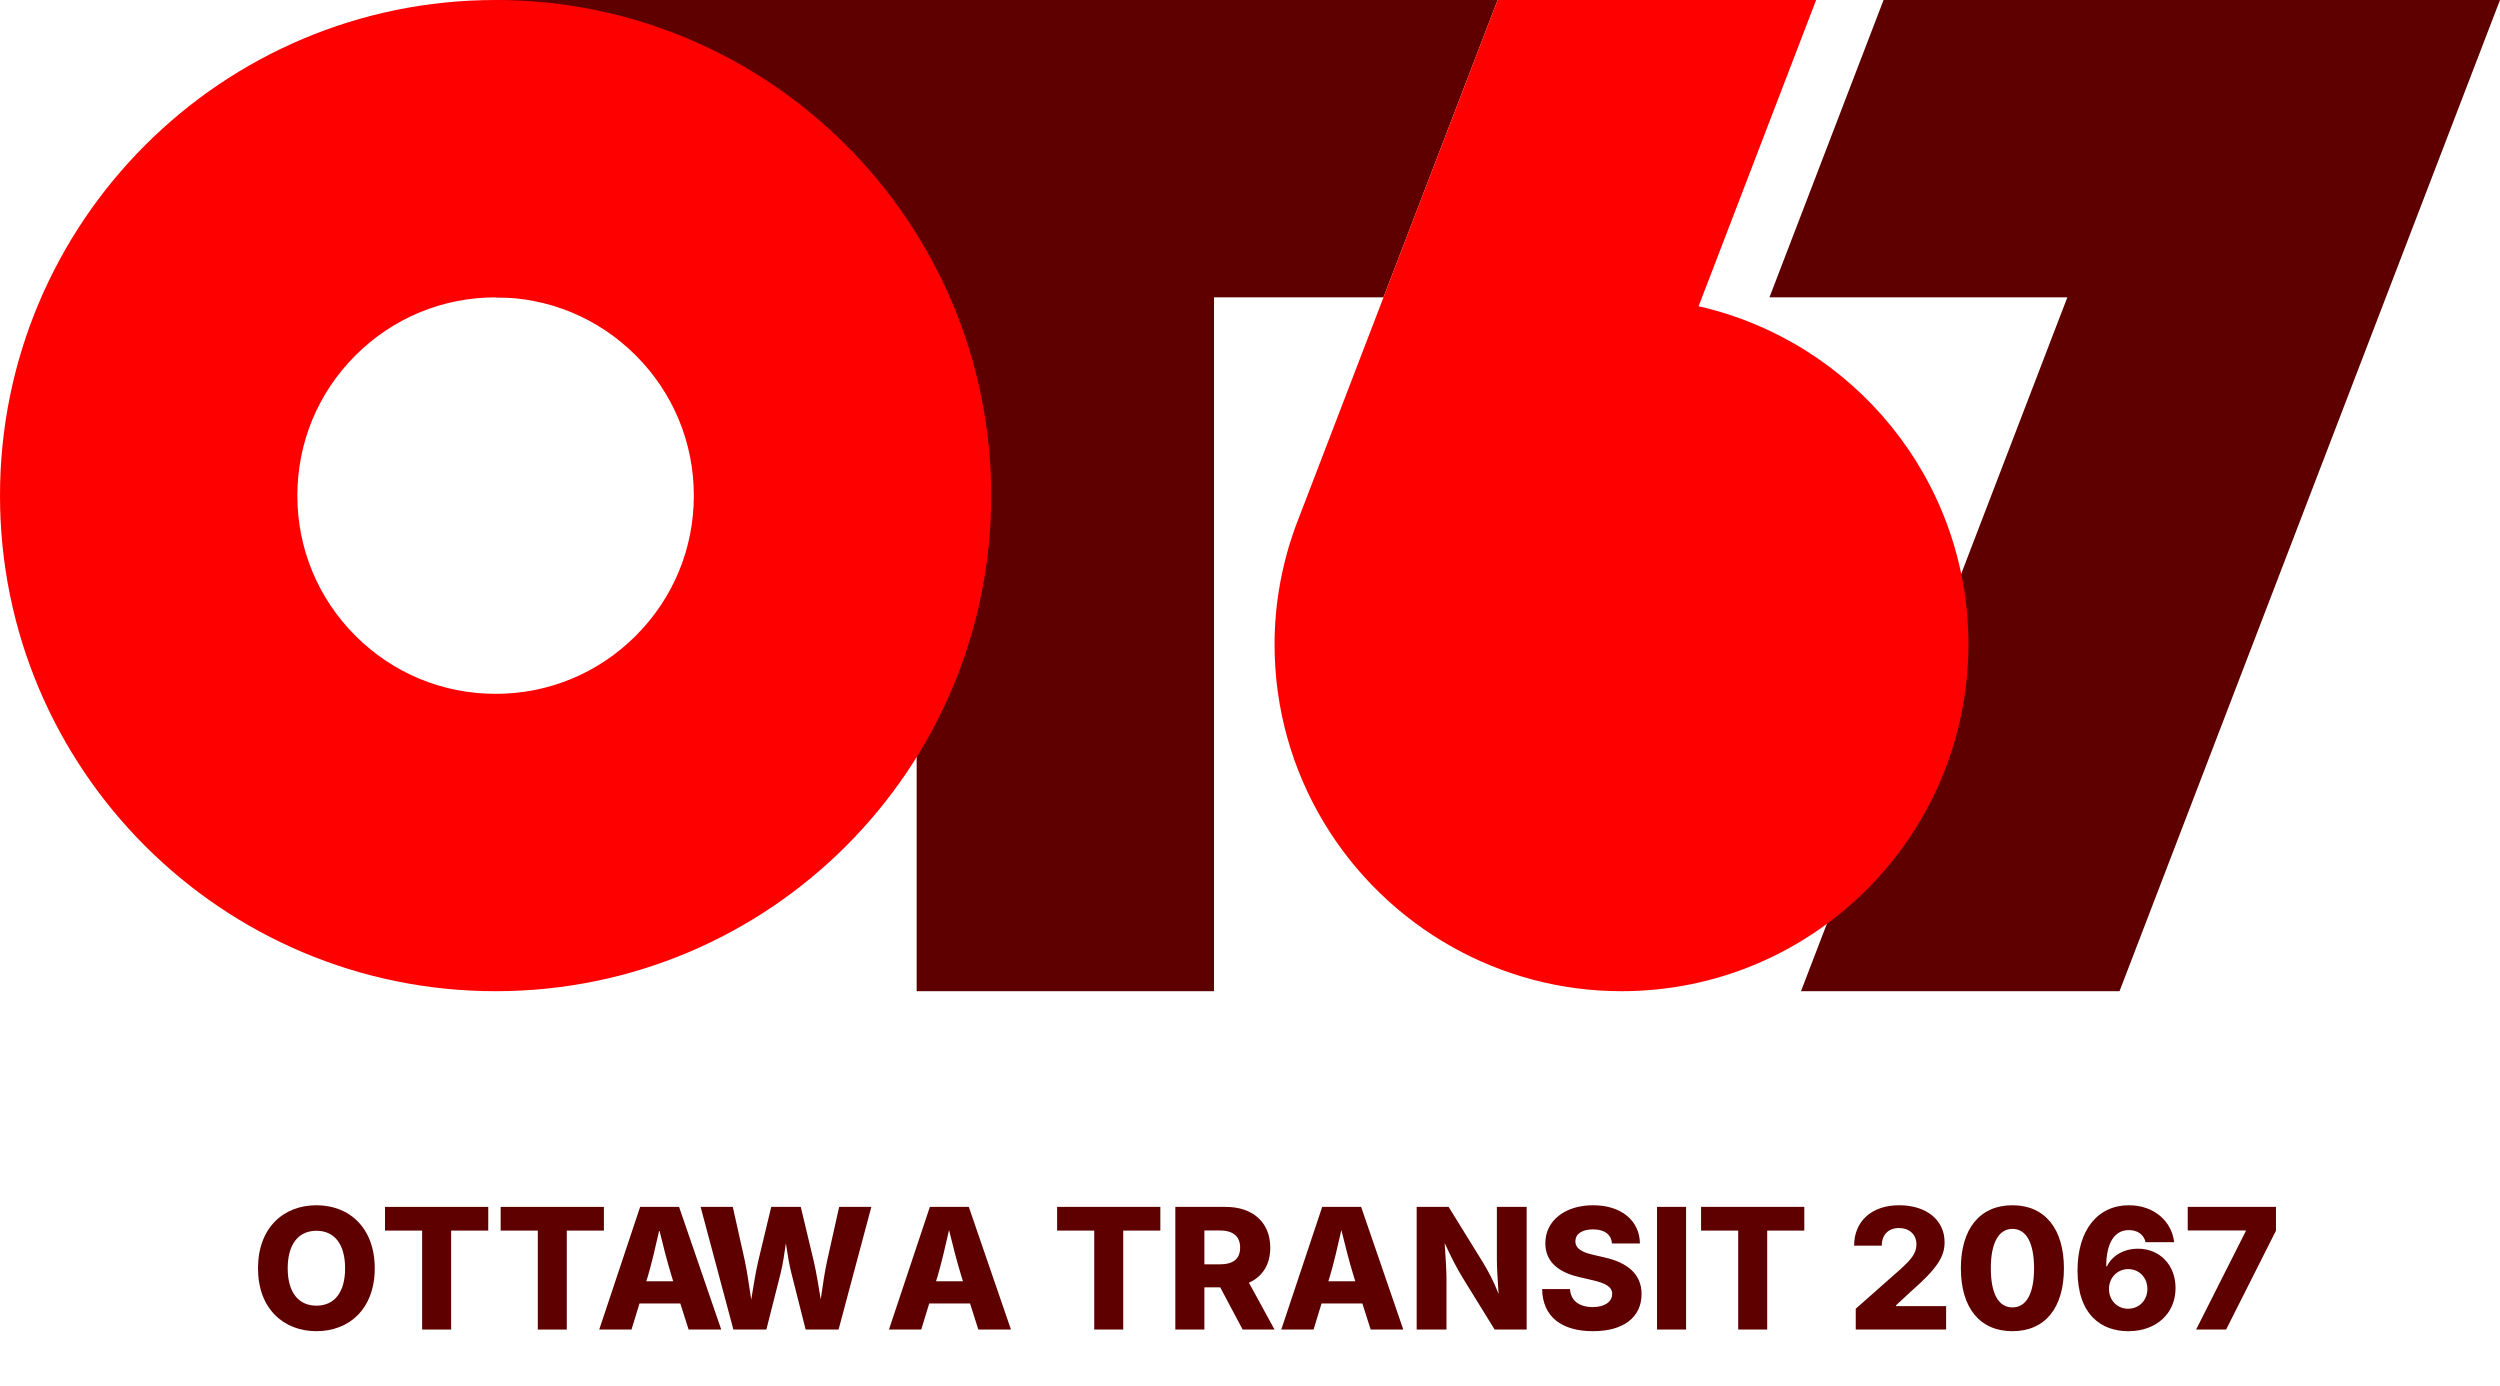
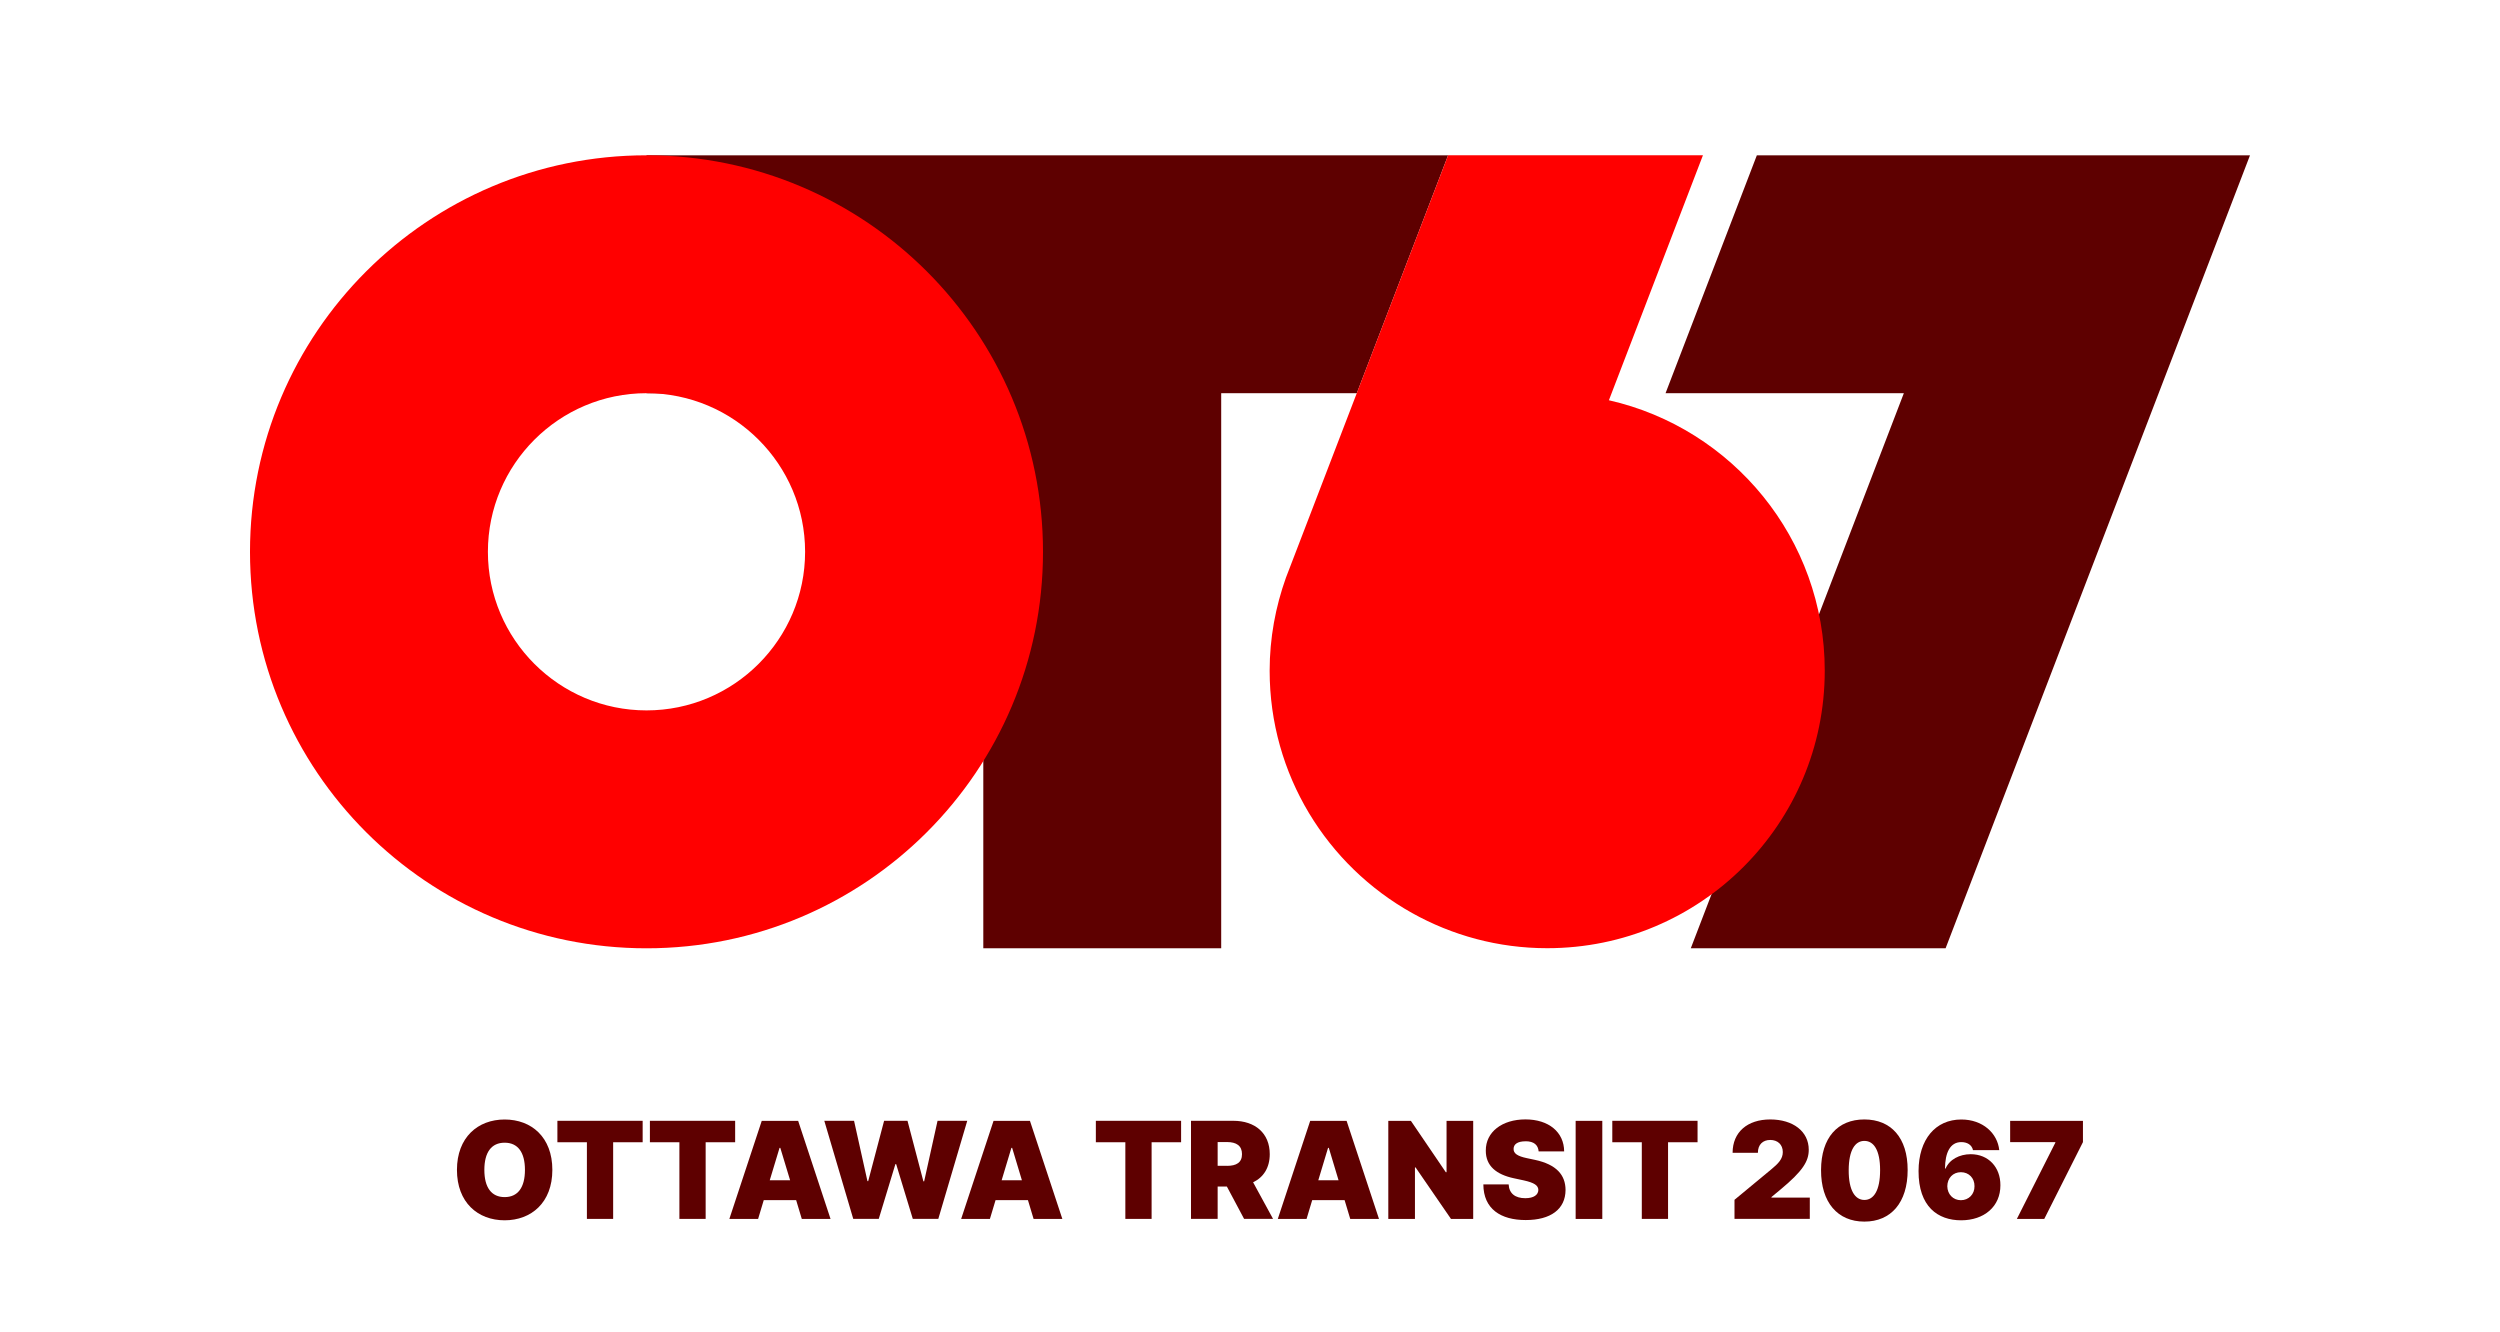
- <svg xmlns="http://www.w3.org/2000/svg" id="Layer_2" data-name="Layer 2" viewBox="0 0 1261.1 698.71">
+ <svg xmlns="http://www.w3.org/2000/svg" id="Layer_2" data-name="Layer 2" viewBox="0 0 500 266.2">
  <defs>
    <style>
      .cls-1 {
-         letter-spacing: -.09em;
+         fill: red;
+       }
+ 
+       .cls-1, .cls-2, .cls-3 {
+         stroke-width: 0px;
      }

      .cls-2 {
-         letter-spacing: -.09em;
+         fill: none;
      }

      .cls-3 {
-         fill: red;
-       }
- 
-       .cls-3, .cls-4 {
-         stroke-width: 0px;
-       }
- 
-       .cls-5 {
-         letter-spacing: -.03em;
-       }
- 
-       .cls-6 {
-         font-family: Inter-Black, Inter;
-         font-size: 85.04px;
-         font-weight: 800;
-       }
- 
-       .cls-6, .cls-4 {
        fill: #5e0000;
      }
    </style>
  </defs>
  <g id="Layer_1-2" data-name="Layer 1">
    <g>
-       <polygon class="cls-4" points="950.15 0 892.58 150 1042.85 150 908.49 500 1069.17 500 1261.1 0 950.15 0" />
-       <polygon class="cls-4" points="250 0 250 150 462.4 150 462.4 500 612.4 500 612.4 150 697.89 150 755.47 0 250 0" />
-       <path class="cls-3" d="m755.47,0l-97.95,255.16-4.29,11.17c-6.54,18.36-10.29,38.06-10.29,58.67,0,65.7,36.25,122.86,89.79,152.79,25.23,14.1,54.25,22.21,85.21,22.21,96.65,0,175-78.35,175-175,0-83.26-58.2-152.8-136.1-170.51L916.14,0h-160.67Z" />
-       <path class="cls-3" d="m250,150c26.71,0,51.82,10.4,70.71,29.29,18.89,18.89,29.29,44,29.29,70.71s-10.4,51.82-29.29,70.71c-18.89,18.89-44,29.29-70.71,29.29s-51.82-10.4-70.71-29.29c-18.89-18.89-29.29-44-29.29-70.71s10.4-51.82,29.29-70.71c18.89-18.89,44-29.29,70.71-29.29M250,0C111.93,0,0,111.93,0,250s111.93,250,250,250,250-111.93,250-250S388.07,0,250,0h0Z" />
+       <rect class="cls-2" width="500" height="266.2" />
+       <g>
+         <g>
+           <polygon class="cls-3" points="351.37 31.06 333.11 78.64 380.77 78.64 338.16 189.65 389.12 189.65 450 31.06 351.37 31.06" />
+           <polygon class="cls-3" points="129.3 31.06 129.3 78.64 196.66 78.64 196.66 189.65 244.24 189.65 244.24 78.64 271.36 78.64 289.62 31.06 129.3 31.06" />
+           <path class="cls-1" d="m289.62,31.06l-31.07,80.93-1.36,3.54c-2.08,5.82-3.26,12.07-3.26,18.61,0,20.84,11.5,38.97,28.48,48.46,8,4.47,17.21,7.04,27.03,7.04,30.66,0,55.51-24.85,55.51-55.51,0-26.41-18.46-48.47-43.17-54.08l18.81-49h-50.96Z" />
+           <path class="cls-1" d="m129.3,78.64c17.49,0,31.72,14.23,31.72,31.72s-14.23,31.72-31.72,31.72-31.72-14.23-31.72-31.72,14.23-31.72,31.72-31.72m0-47.58c-43.79,0-79.3,35.5-79.3,79.3s35.5,79.3,79.3,79.3,79.3-35.5,79.3-79.3S173.09,31.06,129.3,31.06h0Z" />
+         </g>
+         <g>
+           <path class="cls-3" d="m100.93,244.06c-5.37,0-9.54-3.57-9.54-10.08s4.18-10.08,9.54-10.08,9.54,3.53,9.54,10.08-4.22,10.08-9.54,10.08Zm0-15.52c-2.64,0-4.06,1.92-4.06,5.44s1.42,5.44,4.06,5.44,4.06-1.92,4.06-5.44-1.42-5.44-4.06-5.44Z" />
+           <path class="cls-3" d="m111.47,224.16h17.06v4.29h-5.9v15.33h-5.25v-15.33h-5.9v-4.29Z" />
+           <path class="cls-3" d="m129.97,224.16h17.06v4.29h-5.9v15.33h-5.25v-15.33h-5.9v-4.29Z" />
+           <path class="cls-3" d="m145.87,243.79l6.48-19.62h7.28l6.48,19.62h-5.75l-1.13-3.76h-6.48l-1.13,3.76h-5.75Zm12.15-7.74l-1.96-6.48h-.15l-1.96,6.48h4.06Z" />
+           <path class="cls-3" d="m164.87,224.16h5.94l2.68,12.07h.15l3.18-12.07h4.68l3.18,12.11h.15l2.68-12.11h5.94l-5.79,19.62h-5.1l-3.33-10.96h-.15l-3.33,10.96h-5.1l-5.79-19.62Z" />
+           <path class="cls-3" d="m192.23,243.79l6.48-19.62h7.28l6.48,19.62h-5.75l-1.13-3.76h-6.48l-1.13,3.76h-5.75Zm12.15-7.74l-1.95-6.48h-.15l-1.95,6.48h4.06Z" />
+           <path class="cls-3" d="m219.16,224.16h17.06v4.29h-5.9v15.33h-5.25v-15.33h-5.9v-4.29Z" />
+           <path class="cls-3" d="m238.2,224.16h8.47c4.36,0,7.28,2.49,7.28,6.67,0,2.72-1.25,4.63-3.33,5.63l3.99,7.32h-5.79l-3.45-6.48h-1.84v6.48h-5.33v-19.62Zm7.21,9.01c1.87,0,2.99-.66,2.99-2.34s-1.12-2.42-2.99-2.42h-1.88v4.75h1.88Z" />
+           <path class="cls-3" d="m255.56,243.79l6.48-19.62h7.28l6.48,19.62h-5.75l-1.13-3.76h-6.48l-1.13,3.76h-5.75Zm12.15-7.74l-1.95-6.48h-.15l-1.95,6.48h4.06Z" />
+           <path class="cls-3" d="m294.65,243.79h-4.45l-7.09-10.31h-.12v10.31h-5.33v-19.62h4.52l6.98,10.27h.15v-10.27h5.33v19.62Z" />
+           <path class="cls-3" d="m305.1,228.26c-1.65,0-2.37.63-2.38,1.49-.05.94.79,1.49,2.65,1.88l1.61.34c4.33.93,6.11,3.03,6.13,6.02-.02,3.87-3,6.02-7.97,6.02s-8.45-2.2-8.47-7.13h5.06c.09,1.8,1.29,2.76,3.33,2.76,1.71,0,2.59-.68,2.61-1.65-.02-.89-.77-1.44-2.95-1.92l-1.96-.42c-3.48-.75-5.61-2.45-5.6-5.52-.03-3.74,3.27-6.25,7.93-6.25s7.72,2.55,7.74,6.4h-5.1c-.11-1.27-.92-2.03-2.64-2.03Z" />
+           <path class="cls-3" d="m320.46,243.79h-5.33v-19.62h5.33v19.62Z" />
+           <path class="cls-3" d="m322.45,224.16h17.06v4.29h-5.9v15.33h-5.25v-15.33h-5.9v-4.29Z" />
+           <path class="cls-3" d="m346.9,239.96l7.32-6.06c1.45-1.2,2.34-2.1,2.34-3.49,0-1.5-1.04-2.42-2.51-2.42s-2.48.92-2.47,2.57h-5.06c0-4.13,2.96-6.67,7.53-6.67s7.7,2.4,7.7,6.06c0,2.27-1.14,4.21-5.62,7.93l-1.84,1.53v.11h7.67v4.25h-15.06v-3.83Z" />
+           <path class="cls-3" d="m364.21,234.01c.02-6.48,3.32-10.12,8.66-10.12s8.67,3.66,8.66,10.12c0,6.5-3.33,10.32-8.66,10.31-5.35,0-8.68-3.84-8.66-10.31Zm11.81,0c0-4.03-1.3-5.83-3.14-5.83s-3.12,1.79-3.14,5.83c-.02,4.13,1.3,5.98,3.14,5.98s3.15-1.85,3.14-5.98Z" />
+           <path class="cls-3" d="m383.71,234.21c.02-6.36,3.4-10.31,8.55-10.31,4.33,0,7.25,2.78,7.59,6.13h-5.25c-.24-1.11-1.22-1.61-2.34-1.61-2.24,0-3.24,2.12-3.26,5.29h.12c.75-1.8,2.78-2.87,5.02-2.87,3.56,0,5.96,2.62,5.94,6.21.02,4.23-3.22,7.01-7.86,7.01s-8.53-2.72-8.51-9.85Zm11.19,3.03c.02-1.62-1.13-2.8-2.72-2.8s-2.7,1.18-2.72,2.8c.02,1.62,1.17,2.8,2.72,2.8s2.74-1.18,2.72-2.8Z" />
+           <path class="cls-3" d="m411.07,228.53v-.11h-9.04v-4.25h14.56v4.25l-7.74,15.37h-5.48l7.7-15.26Z" />
+         </g>
+       </g>
    </g>
-     <text class="cls-6" transform="translate(126.74 670.68)">
-       <tspan class="cls-5" x="0" y="0">O</tspan>
-       <tspan x="64.74" y="0">T</tspan>
-       <tspan class="cls-2" x="123.08" y="0">T</tspan>
-       <tspan class="cls-1" x="173.58" y="0">AW</tspan>
-       <tspan x="319.73" y="0">A TRANSIT 2067</tspan>
-     </text>
  </g>
</svg>
